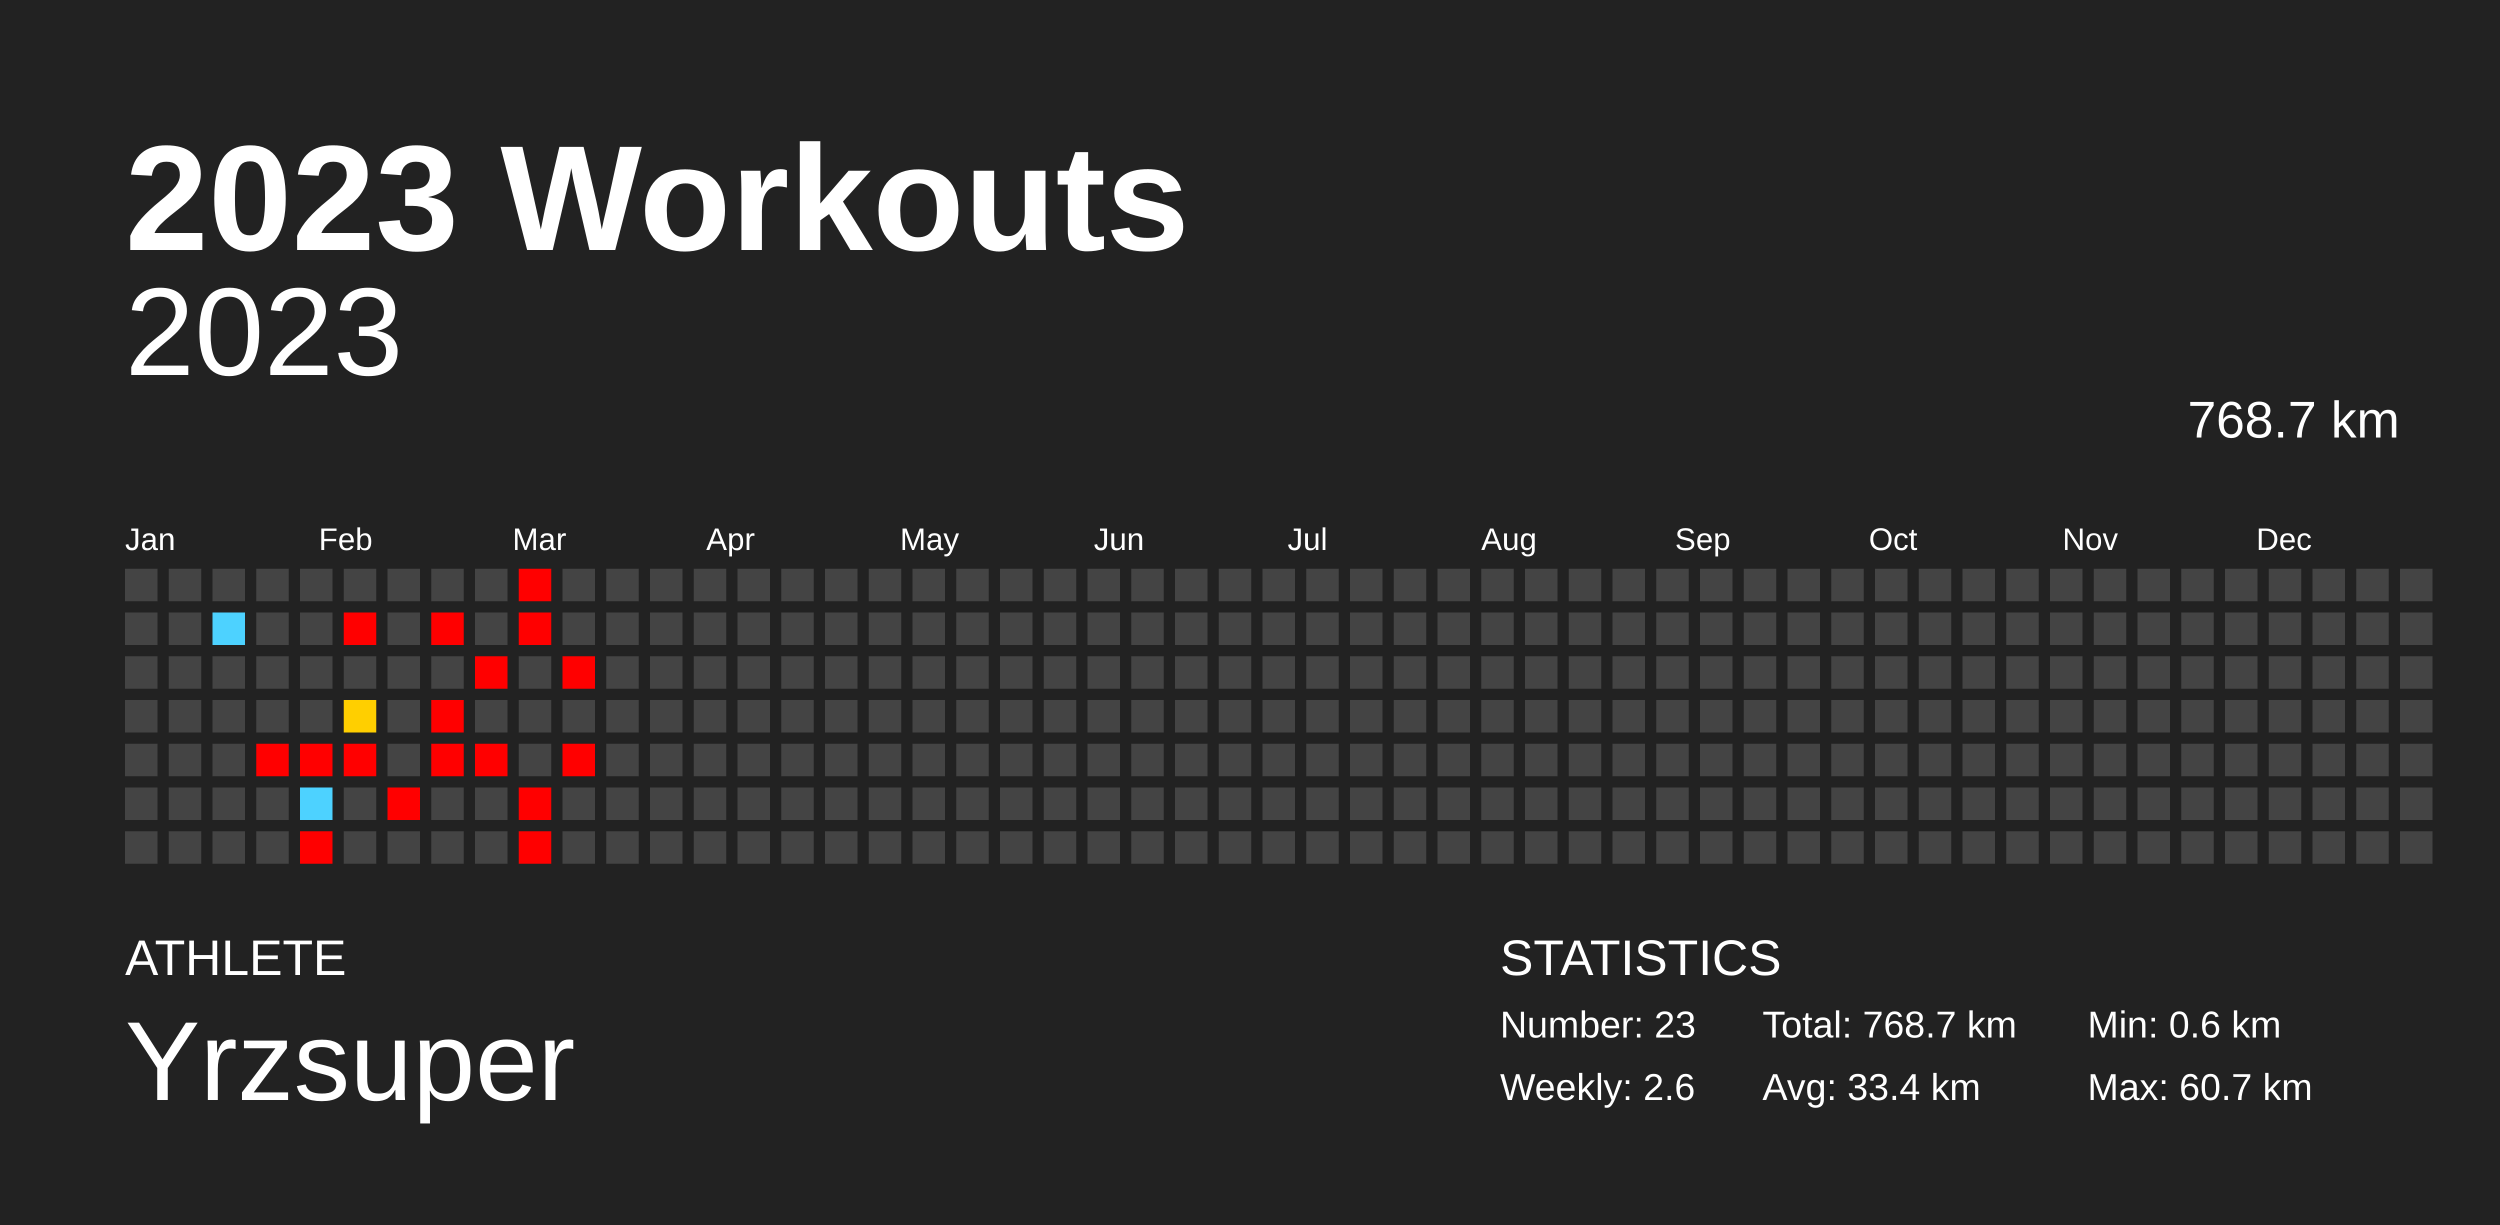
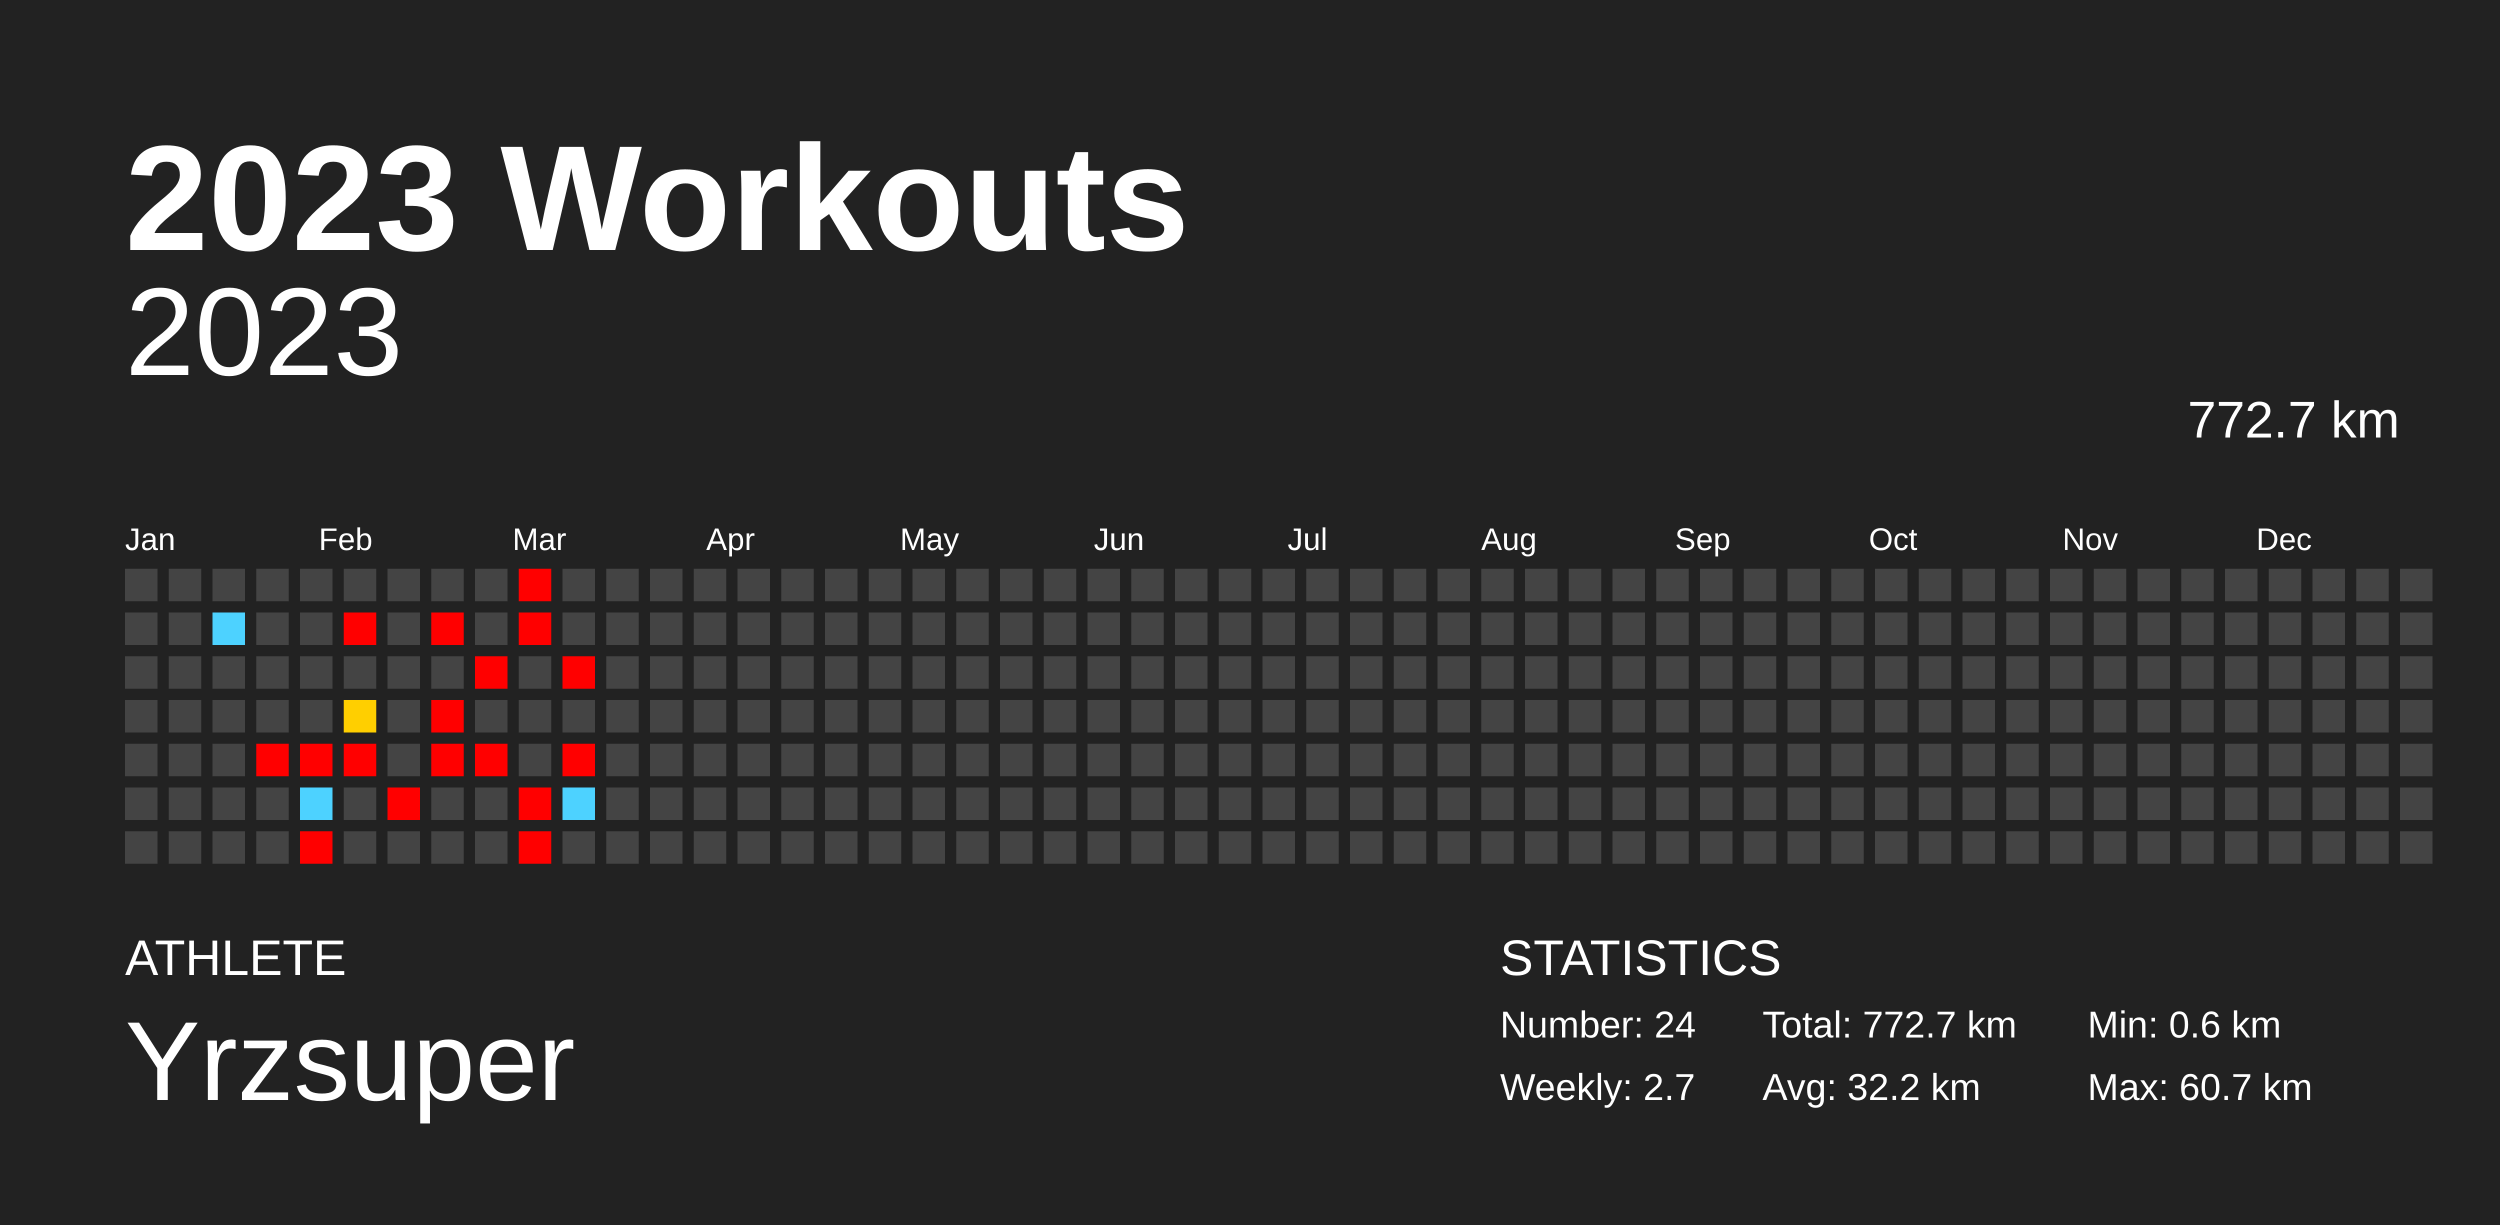
<svg xmlns="http://www.w3.org/2000/svg" baseProfile="full" height="98mm" version="1.1" viewBox="0,0,200,98" width="200mm">
  <defs />
  <rect fill="#222222" height="98" width="200" x="0" y="0" />
  <text fill="#FFFFFF" style="font-size:12px; font-family:Arial; font-weight:bold;" x="10" y="20">2023 Workouts</text>
  <text fill="#FFFFFF" style="font-size:4px; font-family:Arial" x="10" y="78">ATHLETE</text>
  <text fill="#FFFFFF" style="font-size:9px; font-family:Arial" x="10" y="88">Yrzsuper</text>
  <text fill="#FFFFFF" style="font-size:4px; font-family:Arial" x="120" y="78">STATISTICS</text>
-   <text fill="#FFFFFF" style="font-size:3px; font-family:Arial" x="120" y="83">Number: 23</text>
-   <text fill="#FFFFFF" style="font-size:3px; font-family:Arial" x="120" y="88">Weekly: 2.6</text>
-   <text fill="#FFFFFF" style="font-size:3px; font-family:Arial" x="141" y="83">Total: 768.7 km</text>
-   <text fill="#FFFFFF" style="font-size:3px; font-family:Arial" x="141" y="88">Avg: 33.4 km</text>
+   <text fill="#FFFFFF" style="font-size:3px; font-family:Arial" x="120" y="83">Number: 24</text>
+   <text fill="#FFFFFF" style="font-size:3px; font-family:Arial" x="120" y="88">Weekly: 2.7</text>
+   <text fill="#FFFFFF" style="font-size:3px; font-family:Arial" x="141" y="83">Total: 772.7 km</text>
+   <text fill="#FFFFFF" style="font-size:3px; font-family:Arial" x="141" y="88">Avg: 32.2 km</text>
  <text fill="#FFFFFF" style="font-size:3px; font-family:Arial" x="167" y="83">Min: 0.6 km</text>
  <text fill="#FFFFFF" style="font-size:3px; font-family:Arial" x="167" y="88">Max: 60.7 km</text>
  <text alignment-baseline="hanging" fill="#FFFFFF" style="font-size:10.0px; font-family:Arial;" x="10" y="30">2023</text>
-   <text alignment-baseline="hanging" fill="#FFFFFF" style="font-size:4.125px; font-family:Arial;" x="175" y="35">768.7 km</text>
+   <text alignment-baseline="hanging" fill="#FFFFFF" style="font-size:4.125px; font-family:Arial;" x="175" y="35">772.7 km</text>
  <text fill="#FFFFFF" style="font-size:2.5px; font-family:Arial" x="10.0" y="44">Jan</text>
  <text fill="#FFFFFF" style="font-size:2.5px; font-family:Arial" x="25.5" y="44">Feb</text>
  <text fill="#FFFFFF" style="font-size:2.5px; font-family:Arial" x="41.0" y="44">Mar</text>
  <text fill="#FFFFFF" style="font-size:2.5px; font-family:Arial" x="56.5" y="44">Apr</text>
  <text fill="#FFFFFF" style="font-size:2.5px; font-family:Arial" x="72.0" y="44">May</text>
  <text fill="#FFFFFF" style="font-size:2.5px; font-family:Arial" x="87.5" y="44">Jun</text>
  <text fill="#FFFFFF" style="font-size:2.5px; font-family:Arial" x="103.0" y="44">Jul</text>
  <text fill="#FFFFFF" style="font-size:2.5px; font-family:Arial" x="118.5" y="44">Aug</text>
  <text fill="#FFFFFF" style="font-size:2.5px; font-family:Arial" x="134.0" y="44">Sep</text>
  <text fill="#FFFFFF" style="font-size:2.5px; font-family:Arial" x="149.5" y="44">Oct</text>
  <text fill="#FFFFFF" style="font-size:2.5px; font-family:Arial" x="165.0" y="44">Nov</text>
  <text fill="#FFFFFF" style="font-size:2.5px; font-family:Arial" x="180.5" y="44">Dec</text>
  <rect fill="#444444" height="2.6" width="2.6" x="10.0" y="45.5" />
  <rect fill="#444444" height="2.6" width="2.6" x="10.0" y="49.0" />
  <rect fill="#444444" height="2.6" width="2.6" x="10.0" y="52.5" />
  <rect fill="#444444" height="2.6" width="2.6" x="10.0" y="56.0" />
  <rect fill="#444444" height="2.6" width="2.6" x="10.0" y="59.5" />
  <rect fill="#444444" height="2.6" width="2.6" x="10.0" y="63.0" />
  <rect fill="#444444" height="2.6" width="2.6" x="10.0" y="66.5" />
  <rect fill="#444444" height="2.6" width="2.6" x="13.5" y="45.5" />
  <rect fill="#444444" height="2.6" width="2.6" x="13.5" y="49.0" />
  <rect fill="#444444" height="2.6" width="2.6" x="13.5" y="52.5" />
  <rect fill="#444444" height="2.6" width="2.6" x="13.5" y="56.0" />
  <rect fill="#444444" height="2.6" width="2.6" x="13.5" y="59.5" />
  <rect fill="#444444" height="2.6" width="2.6" x="13.5" y="63.0" />
  <rect fill="#444444" height="2.6" width="2.6" x="13.5" y="66.5" />
  <rect fill="#444444" height="2.6" width="2.6" x="17.0" y="45.5" />
  <rect fill="#4dd2ff" height="2.6" width="2.6" x="17.0" y="49.0" />
  <rect fill="#444444" height="2.6" width="2.6" x="17.0" y="52.5" />
  <rect fill="#444444" height="2.6" width="2.6" x="17.0" y="56.0" />
  <rect fill="#444444" height="2.6" width="2.6" x="17.0" y="59.5" />
  <rect fill="#444444" height="2.6" width="2.6" x="17.0" y="63.0" />
  <rect fill="#444444" height="2.6" width="2.6" x="17.0" y="66.5" />
  <rect fill="#444444" height="2.6" width="2.6" x="20.5" y="45.5" />
  <rect fill="#444444" height="2.6" width="2.6" x="20.5" y="49.0" />
  <rect fill="#444444" height="2.6" width="2.6" x="20.5" y="52.5" />
  <rect fill="#444444" height="2.6" width="2.6" x="20.5" y="56.0" />
  <rect fill="red" height="2.6" width="2.6" x="20.5" y="59.5" />
  <rect fill="#444444" height="2.6" width="2.6" x="20.5" y="63.0" />
  <rect fill="#444444" height="2.6" width="2.6" x="20.5" y="66.5" />
  <rect fill="#444444" height="2.6" width="2.6" x="24.0" y="45.5" />
  <rect fill="#444444" height="2.6" width="2.6" x="24.0" y="49.0" />
  <rect fill="#444444" height="2.6" width="2.6" x="24.0" y="52.5" />
  <rect fill="#444444" height="2.6" width="2.6" x="24.0" y="56.0" />
  <rect fill="red" height="2.6" width="2.6" x="24.0" y="59.5" />
  <rect fill="#4dd2ff" height="2.6" width="2.6" x="24.0" y="63.0" />
  <rect fill="red" height="2.6" width="2.6" x="24.0" y="66.5" />
  <rect fill="#444444" height="2.6" width="2.6" x="27.5" y="45.5" />
  <rect fill="red" height="2.6" width="2.6" x="27.5" y="49.0" />
  <rect fill="#444444" height="2.6" width="2.6" x="27.5" y="52.5" />
  <rect fill="#ffcf00" height="2.6" width="2.6" x="27.5" y="56.0" />
  <rect fill="red" height="2.6" width="2.6" x="27.5" y="59.5" />
  <rect fill="#444444" height="2.6" width="2.6" x="27.5" y="63.0" />
  <rect fill="#444444" height="2.6" width="2.6" x="27.5" y="66.5" />
  <rect fill="#444444" height="2.6" width="2.6" x="31.0" y="45.5" />
  <rect fill="#444444" height="2.6" width="2.6" x="31.0" y="49.0" />
  <rect fill="#444444" height="2.6" width="2.6" x="31.0" y="52.5" />
  <rect fill="#444444" height="2.6" width="2.6" x="31.0" y="56.0" />
  <rect fill="#444444" height="2.6" width="2.6" x="31.0" y="59.5" />
  <rect fill="red" height="2.6" width="2.6" x="31.0" y="63.0" />
  <rect fill="#444444" height="2.6" width="2.6" x="31.0" y="66.5" />
  <rect fill="#444444" height="2.6" width="2.6" x="34.5" y="45.5" />
  <rect fill="red" height="2.6" width="2.6" x="34.5" y="49.0" />
  <rect fill="#444444" height="2.6" width="2.6" x="34.5" y="52.5" />
  <rect fill="red" height="2.6" width="2.6" x="34.5" y="56.0" />
  <rect fill="red" height="2.6" width="2.6" x="34.5" y="59.5" />
  <rect fill="#444444" height="2.6" width="2.6" x="34.5" y="63.0" />
  <rect fill="#444444" height="2.6" width="2.6" x="34.5" y="66.5" />
  <rect fill="#444444" height="2.6" width="2.6" x="38.0" y="45.5" />
  <rect fill="#444444" height="2.6" width="2.6" x="38.0" y="49.0" />
  <rect fill="red" height="2.6" width="2.6" x="38.0" y="52.5" />
  <rect fill="#444444" height="2.6" width="2.6" x="38.0" y="56.0" />
  <rect fill="red" height="2.6" width="2.6" x="38.0" y="59.5" />
  <rect fill="#444444" height="2.6" width="2.6" x="38.0" y="63.0" />
  <rect fill="#444444" height="2.6" width="2.6" x="38.0" y="66.5" />
  <rect fill="red" height="2.6" width="2.6" x="41.5" y="45.5" />
  <rect fill="red" height="2.6" width="2.6" x="41.5" y="49.0" />
  <rect fill="#444444" height="2.6" width="2.6" x="41.5" y="52.5" />
  <rect fill="#444444" height="2.6" width="2.6" x="41.5" y="56.0" />
  <rect fill="#444444" height="2.6" width="2.6" x="41.5" y="59.5" />
  <rect fill="red" height="2.6" width="2.6" x="41.5" y="63.0" />
  <rect fill="red" height="2.6" width="2.6" x="41.5" y="66.5" />
  <rect fill="#444444" height="2.6" width="2.6" x="45.0" y="45.5" />
  <rect fill="#444444" height="2.6" width="2.6" x="45.0" y="49.0" />
  <rect fill="red" height="2.6" width="2.6" x="45.0" y="52.5" />
  <rect fill="#444444" height="2.6" width="2.6" x="45.0" y="56.0" />
  <rect fill="red" height="2.6" width="2.6" x="45.0" y="59.5" />
-   <rect fill="#444444" height="2.6" width="2.6" x="45.0" y="63.0" />
+   <rect fill="#4dd2ff" height="2.6" width="2.6" x="45.0" y="63.0" />
  <rect fill="#444444" height="2.6" width="2.6" x="45.0" y="66.5" />
  <rect fill="#444444" height="2.6" width="2.6" x="48.5" y="45.5" />
  <rect fill="#444444" height="2.6" width="2.6" x="48.5" y="49.0" />
  <rect fill="#444444" height="2.6" width="2.6" x="48.5" y="52.5" />
  <rect fill="#444444" height="2.6" width="2.6" x="48.5" y="56.0" />
  <rect fill="#444444" height="2.6" width="2.6" x="48.5" y="59.5" />
  <rect fill="#444444" height="2.6" width="2.6" x="48.5" y="63.0" />
  <rect fill="#444444" height="2.6" width="2.6" x="48.5" y="66.5" />
  <rect fill="#444444" height="2.6" width="2.6" x="52.0" y="45.5" />
  <rect fill="#444444" height="2.6" width="2.6" x="52.0" y="49.0" />
  <rect fill="#444444" height="2.6" width="2.6" x="52.0" y="52.5" />
  <rect fill="#444444" height="2.6" width="2.6" x="52.0" y="56.0" />
  <rect fill="#444444" height="2.6" width="2.6" x="52.0" y="59.5" />
  <rect fill="#444444" height="2.6" width="2.6" x="52.0" y="63.0" />
  <rect fill="#444444" height="2.6" width="2.6" x="52.0" y="66.5" />
  <rect fill="#444444" height="2.6" width="2.6" x="55.5" y="45.5" />
  <rect fill="#444444" height="2.6" width="2.6" x="55.5" y="49.0" />
  <rect fill="#444444" height="2.6" width="2.6" x="55.5" y="52.5" />
  <rect fill="#444444" height="2.6" width="2.6" x="55.5" y="56.0" />
  <rect fill="#444444" height="2.6" width="2.6" x="55.5" y="59.5" />
  <rect fill="#444444" height="2.6" width="2.6" x="55.5" y="63.0" />
  <rect fill="#444444" height="2.6" width="2.6" x="55.5" y="66.5" />
  <rect fill="#444444" height="2.6" width="2.6" x="59.0" y="45.5" />
  <rect fill="#444444" height="2.6" width="2.6" x="59.0" y="49.0" />
  <rect fill="#444444" height="2.6" width="2.6" x="59.0" y="52.5" />
  <rect fill="#444444" height="2.6" width="2.6" x="59.0" y="56.0" />
  <rect fill="#444444" height="2.6" width="2.6" x="59.0" y="59.5" />
  <rect fill="#444444" height="2.6" width="2.6" x="59.0" y="63.0" />
  <rect fill="#444444" height="2.6" width="2.6" x="59.0" y="66.5" />
  <rect fill="#444444" height="2.6" width="2.6" x="62.5" y="45.5" />
  <rect fill="#444444" height="2.6" width="2.6" x="62.5" y="49.0" />
  <rect fill="#444444" height="2.6" width="2.6" x="62.5" y="52.5" />
  <rect fill="#444444" height="2.6" width="2.6" x="62.5" y="56.0" />
  <rect fill="#444444" height="2.6" width="2.6" x="62.5" y="59.5" />
  <rect fill="#444444" height="2.6" width="2.6" x="62.5" y="63.0" />
  <rect fill="#444444" height="2.6" width="2.6" x="62.5" y="66.5" />
  <rect fill="#444444" height="2.6" width="2.6" x="66.0" y="45.5" />
  <rect fill="#444444" height="2.6" width="2.6" x="66.0" y="49.0" />
  <rect fill="#444444" height="2.6" width="2.6" x="66.0" y="52.5" />
  <rect fill="#444444" height="2.6" width="2.6" x="66.0" y="56.0" />
  <rect fill="#444444" height="2.6" width="2.6" x="66.0" y="59.5" />
  <rect fill="#444444" height="2.6" width="2.6" x="66.0" y="63.0" />
  <rect fill="#444444" height="2.6" width="2.6" x="66.0" y="66.5" />
  <rect fill="#444444" height="2.6" width="2.6" x="69.5" y="45.5" />
  <rect fill="#444444" height="2.6" width="2.6" x="69.5" y="49.0" />
  <rect fill="#444444" height="2.6" width="2.6" x="69.5" y="52.5" />
  <rect fill="#444444" height="2.6" width="2.6" x="69.5" y="56.0" />
  <rect fill="#444444" height="2.6" width="2.6" x="69.5" y="59.5" />
  <rect fill="#444444" height="2.6" width="2.6" x="69.5" y="63.0" />
  <rect fill="#444444" height="2.6" width="2.6" x="69.5" y="66.5" />
  <rect fill="#444444" height="2.6" width="2.6" x="73.0" y="45.5" />
  <rect fill="#444444" height="2.6" width="2.6" x="73.0" y="49.0" />
  <rect fill="#444444" height="2.6" width="2.6" x="73.0" y="52.5" />
  <rect fill="#444444" height="2.6" width="2.6" x="73.0" y="56.0" />
  <rect fill="#444444" height="2.6" width="2.6" x="73.0" y="59.5" />
  <rect fill="#444444" height="2.6" width="2.6" x="73.0" y="63.0" />
  <rect fill="#444444" height="2.6" width="2.6" x="73.0" y="66.5" />
  <rect fill="#444444" height="2.6" width="2.6" x="76.5" y="45.5" />
  <rect fill="#444444" height="2.6" width="2.6" x="76.5" y="49.0" />
  <rect fill="#444444" height="2.6" width="2.6" x="76.5" y="52.5" />
  <rect fill="#444444" height="2.6" width="2.6" x="76.5" y="56.0" />
  <rect fill="#444444" height="2.6" width="2.6" x="76.5" y="59.5" />
  <rect fill="#444444" height="2.6" width="2.6" x="76.5" y="63.0" />
  <rect fill="#444444" height="2.6" width="2.6" x="76.5" y="66.5" />
  <rect fill="#444444" height="2.6" width="2.6" x="80.0" y="45.5" />
  <rect fill="#444444" height="2.6" width="2.6" x="80.0" y="49.0" />
  <rect fill="#444444" height="2.6" width="2.6" x="80.0" y="52.5" />
  <rect fill="#444444" height="2.6" width="2.6" x="80.0" y="56.0" />
  <rect fill="#444444" height="2.6" width="2.6" x="80.0" y="59.5" />
  <rect fill="#444444" height="2.6" width="2.6" x="80.0" y="63.0" />
  <rect fill="#444444" height="2.6" width="2.6" x="80.0" y="66.5" />
  <rect fill="#444444" height="2.6" width="2.6" x="83.5" y="45.5" />
  <rect fill="#444444" height="2.6" width="2.6" x="83.5" y="49.0" />
  <rect fill="#444444" height="2.6" width="2.6" x="83.5" y="52.5" />
  <rect fill="#444444" height="2.6" width="2.6" x="83.5" y="56.0" />
  <rect fill="#444444" height="2.6" width="2.6" x="83.5" y="59.5" />
  <rect fill="#444444" height="2.6" width="2.6" x="83.5" y="63.0" />
  <rect fill="#444444" height="2.6" width="2.6" x="83.5" y="66.5" />
  <rect fill="#444444" height="2.6" width="2.6" x="87.0" y="45.5" />
  <rect fill="#444444" height="2.6" width="2.6" x="87.0" y="49.0" />
  <rect fill="#444444" height="2.6" width="2.6" x="87.0" y="52.5" />
  <rect fill="#444444" height="2.6" width="2.6" x="87.0" y="56.0" />
  <rect fill="#444444" height="2.6" width="2.6" x="87.0" y="59.5" />
  <rect fill="#444444" height="2.6" width="2.6" x="87.0" y="63.0" />
  <rect fill="#444444" height="2.6" width="2.6" x="87.0" y="66.5" />
  <rect fill="#444444" height="2.6" width="2.6" x="90.5" y="45.5" />
  <rect fill="#444444" height="2.6" width="2.6" x="90.5" y="49.0" />
  <rect fill="#444444" height="2.6" width="2.6" x="90.5" y="52.5" />
  <rect fill="#444444" height="2.6" width="2.6" x="90.5" y="56.0" />
  <rect fill="#444444" height="2.6" width="2.6" x="90.5" y="59.5" />
  <rect fill="#444444" height="2.6" width="2.6" x="90.5" y="63.0" />
  <rect fill="#444444" height="2.6" width="2.6" x="90.5" y="66.5" />
  <rect fill="#444444" height="2.6" width="2.6" x="94.0" y="45.5" />
  <rect fill="#444444" height="2.6" width="2.6" x="94.0" y="49.0" />
  <rect fill="#444444" height="2.6" width="2.6" x="94.0" y="52.5" />
  <rect fill="#444444" height="2.6" width="2.6" x="94.0" y="56.0" />
  <rect fill="#444444" height="2.6" width="2.6" x="94.0" y="59.5" />
  <rect fill="#444444" height="2.6" width="2.6" x="94.0" y="63.0" />
  <rect fill="#444444" height="2.6" width="2.6" x="94.0" y="66.5" />
  <rect fill="#444444" height="2.6" width="2.6" x="97.5" y="45.5" />
  <rect fill="#444444" height="2.6" width="2.6" x="97.5" y="49.0" />
  <rect fill="#444444" height="2.6" width="2.6" x="97.5" y="52.5" />
  <rect fill="#444444" height="2.6" width="2.6" x="97.5" y="56.0" />
  <rect fill="#444444" height="2.6" width="2.6" x="97.5" y="59.5" />
  <rect fill="#444444" height="2.6" width="2.6" x="97.5" y="63.0" />
  <rect fill="#444444" height="2.6" width="2.6" x="97.5" y="66.5" />
  <rect fill="#444444" height="2.6" width="2.6" x="101.0" y="45.5" />
  <rect fill="#444444" height="2.6" width="2.6" x="101.0" y="49.0" />
  <rect fill="#444444" height="2.6" width="2.6" x="101.0" y="52.5" />
  <rect fill="#444444" height="2.6" width="2.6" x="101.0" y="56.0" />
  <rect fill="#444444" height="2.6" width="2.6" x="101.0" y="59.5" />
  <rect fill="#444444" height="2.6" width="2.6" x="101.0" y="63.0" />
  <rect fill="#444444" height="2.6" width="2.6" x="101.0" y="66.5" />
  <rect fill="#444444" height="2.6" width="2.6" x="104.5" y="45.5" />
  <rect fill="#444444" height="2.6" width="2.6" x="104.5" y="49.0" />
  <rect fill="#444444" height="2.6" width="2.6" x="104.5" y="52.5" />
  <rect fill="#444444" height="2.6" width="2.6" x="104.5" y="56.0" />
  <rect fill="#444444" height="2.6" width="2.6" x="104.5" y="59.5" />
  <rect fill="#444444" height="2.6" width="2.6" x="104.5" y="63.0" />
  <rect fill="#444444" height="2.6" width="2.6" x="104.5" y="66.5" />
  <rect fill="#444444" height="2.6" width="2.6" x="108.0" y="45.5" />
  <rect fill="#444444" height="2.6" width="2.6" x="108.0" y="49.0" />
  <rect fill="#444444" height="2.6" width="2.6" x="108.0" y="52.5" />
  <rect fill="#444444" height="2.6" width="2.6" x="108.0" y="56.0" />
  <rect fill="#444444" height="2.6" width="2.6" x="108.0" y="59.5" />
  <rect fill="#444444" height="2.6" width="2.6" x="108.0" y="63.0" />
  <rect fill="#444444" height="2.6" width="2.6" x="108.0" y="66.5" />
  <rect fill="#444444" height="2.6" width="2.6" x="111.5" y="45.5" />
  <rect fill="#444444" height="2.6" width="2.6" x="111.5" y="49.0" />
  <rect fill="#444444" height="2.6" width="2.6" x="111.5" y="52.5" />
  <rect fill="#444444" height="2.6" width="2.6" x="111.5" y="56.0" />
  <rect fill="#444444" height="2.6" width="2.6" x="111.5" y="59.5" />
  <rect fill="#444444" height="2.6" width="2.6" x="111.5" y="63.0" />
  <rect fill="#444444" height="2.6" width="2.6" x="111.5" y="66.5" />
  <rect fill="#444444" height="2.6" width="2.6" x="115.0" y="45.5" />
  <rect fill="#444444" height="2.6" width="2.6" x="115.0" y="49.0" />
  <rect fill="#444444" height="2.6" width="2.6" x="115.0" y="52.5" />
  <rect fill="#444444" height="2.6" width="2.6" x="115.0" y="56.0" />
  <rect fill="#444444" height="2.6" width="2.6" x="115.0" y="59.5" />
  <rect fill="#444444" height="2.6" width="2.6" x="115.0" y="63.0" />
  <rect fill="#444444" height="2.6" width="2.6" x="115.0" y="66.5" />
  <rect fill="#444444" height="2.6" width="2.6" x="118.5" y="45.5" />
  <rect fill="#444444" height="2.6" width="2.6" x="118.5" y="49.0" />
  <rect fill="#444444" height="2.6" width="2.6" x="118.5" y="52.5" />
  <rect fill="#444444" height="2.6" width="2.6" x="118.5" y="56.0" />
  <rect fill="#444444" height="2.6" width="2.6" x="118.5" y="59.5" />
  <rect fill="#444444" height="2.6" width="2.6" x="118.5" y="63.0" />
  <rect fill="#444444" height="2.6" width="2.6" x="118.5" y="66.5" />
  <rect fill="#444444" height="2.6" width="2.6" x="122.0" y="45.5" />
  <rect fill="#444444" height="2.6" width="2.6" x="122.0" y="49.0" />
  <rect fill="#444444" height="2.6" width="2.6" x="122.0" y="52.5" />
  <rect fill="#444444" height="2.6" width="2.6" x="122.0" y="56.0" />
  <rect fill="#444444" height="2.6" width="2.6" x="122.0" y="59.5" />
  <rect fill="#444444" height="2.6" width="2.6" x="122.0" y="63.0" />
  <rect fill="#444444" height="2.6" width="2.6" x="122.0" y="66.5" />
  <rect fill="#444444" height="2.6" width="2.6" x="125.5" y="45.5" />
  <rect fill="#444444" height="2.6" width="2.6" x="125.5" y="49.0" />
  <rect fill="#444444" height="2.6" width="2.6" x="125.5" y="52.5" />
  <rect fill="#444444" height="2.6" width="2.6" x="125.5" y="56.0" />
  <rect fill="#444444" height="2.6" width="2.6" x="125.5" y="59.5" />
  <rect fill="#444444" height="2.6" width="2.6" x="125.5" y="63.0" />
  <rect fill="#444444" height="2.6" width="2.6" x="125.5" y="66.5" />
  <rect fill="#444444" height="2.6" width="2.6" x="129.0" y="45.5" />
  <rect fill="#444444" height="2.6" width="2.6" x="129.0" y="49.0" />
  <rect fill="#444444" height="2.6" width="2.6" x="129.0" y="52.5" />
  <rect fill="#444444" height="2.6" width="2.6" x="129.0" y="56.0" />
  <rect fill="#444444" height="2.6" width="2.6" x="129.0" y="59.5" />
  <rect fill="#444444" height="2.6" width="2.6" x="129.0" y="63.0" />
  <rect fill="#444444" height="2.6" width="2.6" x="129.0" y="66.5" />
  <rect fill="#444444" height="2.6" width="2.6" x="132.5" y="45.5" />
  <rect fill="#444444" height="2.6" width="2.6" x="132.5" y="49.0" />
  <rect fill="#444444" height="2.6" width="2.6" x="132.5" y="52.5" />
  <rect fill="#444444" height="2.6" width="2.6" x="132.5" y="56.0" />
  <rect fill="#444444" height="2.6" width="2.6" x="132.5" y="59.5" />
  <rect fill="#444444" height="2.6" width="2.6" x="132.5" y="63.0" />
  <rect fill="#444444" height="2.6" width="2.6" x="132.5" y="66.5" />
  <rect fill="#444444" height="2.6" width="2.6" x="136.0" y="45.5" />
  <rect fill="#444444" height="2.6" width="2.6" x="136.0" y="49.0" />
  <rect fill="#444444" height="2.6" width="2.6" x="136.0" y="52.5" />
  <rect fill="#444444" height="2.6" width="2.6" x="136.0" y="56.0" />
  <rect fill="#444444" height="2.6" width="2.6" x="136.0" y="59.5" />
  <rect fill="#444444" height="2.6" width="2.6" x="136.0" y="63.0" />
  <rect fill="#444444" height="2.6" width="2.6" x="136.0" y="66.5" />
  <rect fill="#444444" height="2.6" width="2.6" x="139.5" y="45.5" />
  <rect fill="#444444" height="2.6" width="2.6" x="139.5" y="49.0" />
  <rect fill="#444444" height="2.6" width="2.6" x="139.5" y="52.5" />
  <rect fill="#444444" height="2.6" width="2.6" x="139.5" y="56.0" />
  <rect fill="#444444" height="2.6" width="2.6" x="139.5" y="59.5" />
  <rect fill="#444444" height="2.6" width="2.6" x="139.5" y="63.0" />
  <rect fill="#444444" height="2.6" width="2.6" x="139.5" y="66.5" />
  <rect fill="#444444" height="2.6" width="2.6" x="143.0" y="45.5" />
  <rect fill="#444444" height="2.6" width="2.6" x="143.0" y="49.0" />
  <rect fill="#444444" height="2.6" width="2.6" x="143.0" y="52.5" />
  <rect fill="#444444" height="2.6" width="2.6" x="143.0" y="56.0" />
  <rect fill="#444444" height="2.6" width="2.6" x="143.0" y="59.5" />
  <rect fill="#444444" height="2.6" width="2.6" x="143.0" y="63.0" />
  <rect fill="#444444" height="2.6" width="2.6" x="143.0" y="66.5" />
  <rect fill="#444444" height="2.6" width="2.6" x="146.5" y="45.5" />
  <rect fill="#444444" height="2.6" width="2.6" x="146.5" y="49.0" />
  <rect fill="#444444" height="2.6" width="2.6" x="146.5" y="52.5" />
  <rect fill="#444444" height="2.6" width="2.6" x="146.5" y="56.0" />
  <rect fill="#444444" height="2.6" width="2.6" x="146.5" y="59.5" />
  <rect fill="#444444" height="2.6" width="2.6" x="146.5" y="63.0" />
  <rect fill="#444444" height="2.6" width="2.6" x="146.5" y="66.5" />
  <rect fill="#444444" height="2.6" width="2.6" x="150.0" y="45.5" />
  <rect fill="#444444" height="2.6" width="2.6" x="150.0" y="49.0" />
  <rect fill="#444444" height="2.6" width="2.6" x="150.0" y="52.5" />
  <rect fill="#444444" height="2.6" width="2.6" x="150.0" y="56.0" />
  <rect fill="#444444" height="2.6" width="2.6" x="150.0" y="59.5" />
  <rect fill="#444444" height="2.6" width="2.6" x="150.0" y="63.0" />
  <rect fill="#444444" height="2.6" width="2.6" x="150.0" y="66.5" />
  <rect fill="#444444" height="2.6" width="2.6" x="153.5" y="45.5" />
  <rect fill="#444444" height="2.6" width="2.6" x="153.5" y="49.0" />
  <rect fill="#444444" height="2.6" width="2.6" x="153.5" y="52.5" />
  <rect fill="#444444" height="2.6" width="2.6" x="153.5" y="56.0" />
  <rect fill="#444444" height="2.6" width="2.6" x="153.5" y="59.5" />
  <rect fill="#444444" height="2.6" width="2.6" x="153.5" y="63.0" />
  <rect fill="#444444" height="2.6" width="2.6" x="153.5" y="66.5" />
  <rect fill="#444444" height="2.6" width="2.6" x="157.0" y="45.5" />
  <rect fill="#444444" height="2.6" width="2.6" x="157.0" y="49.0" />
  <rect fill="#444444" height="2.6" width="2.6" x="157.0" y="52.5" />
  <rect fill="#444444" height="2.6" width="2.6" x="157.0" y="56.0" />
  <rect fill="#444444" height="2.6" width="2.6" x="157.0" y="59.5" />
  <rect fill="#444444" height="2.6" width="2.6" x="157.0" y="63.0" />
  <rect fill="#444444" height="2.6" width="2.6" x="157.0" y="66.5" />
  <rect fill="#444444" height="2.6" width="2.6" x="160.5" y="45.5" />
  <rect fill="#444444" height="2.6" width="2.6" x="160.5" y="49.0" />
  <rect fill="#444444" height="2.6" width="2.6" x="160.5" y="52.5" />
  <rect fill="#444444" height="2.6" width="2.6" x="160.5" y="56.0" />
  <rect fill="#444444" height="2.6" width="2.6" x="160.5" y="59.5" />
  <rect fill="#444444" height="2.6" width="2.6" x="160.5" y="63.0" />
  <rect fill="#444444" height="2.6" width="2.6" x="160.5" y="66.5" />
  <rect fill="#444444" height="2.6" width="2.6" x="164.0" y="45.5" />
  <rect fill="#444444" height="2.6" width="2.6" x="164.0" y="49.0" />
  <rect fill="#444444" height="2.6" width="2.6" x="164.0" y="52.5" />
  <rect fill="#444444" height="2.6" width="2.6" x="164.0" y="56.0" />
  <rect fill="#444444" height="2.6" width="2.6" x="164.0" y="59.5" />
  <rect fill="#444444" height="2.6" width="2.6" x="164.0" y="63.0" />
  <rect fill="#444444" height="2.6" width="2.6" x="164.0" y="66.5" />
  <rect fill="#444444" height="2.6" width="2.6" x="167.5" y="45.5" />
  <rect fill="#444444" height="2.6" width="2.6" x="167.5" y="49.0" />
  <rect fill="#444444" height="2.6" width="2.6" x="167.5" y="52.5" />
  <rect fill="#444444" height="2.6" width="2.6" x="167.5" y="56.0" />
  <rect fill="#444444" height="2.6" width="2.6" x="167.5" y="59.5" />
  <rect fill="#444444" height="2.6" width="2.6" x="167.5" y="63.0" />
  <rect fill="#444444" height="2.6" width="2.6" x="167.5" y="66.5" />
  <rect fill="#444444" height="2.6" width="2.6" x="171.0" y="45.5" />
  <rect fill="#444444" height="2.6" width="2.6" x="171.0" y="49.0" />
  <rect fill="#444444" height="2.6" width="2.6" x="171.0" y="52.5" />
  <rect fill="#444444" height="2.6" width="2.6" x="171.0" y="56.0" />
  <rect fill="#444444" height="2.6" width="2.6" x="171.0" y="59.5" />
  <rect fill="#444444" height="2.6" width="2.6" x="171.0" y="63.0" />
  <rect fill="#444444" height="2.6" width="2.6" x="171.0" y="66.5" />
  <rect fill="#444444" height="2.6" width="2.6" x="174.5" y="45.5" />
  <rect fill="#444444" height="2.6" width="2.6" x="174.5" y="49.0" />
  <rect fill="#444444" height="2.6" width="2.6" x="174.5" y="52.5" />
  <rect fill="#444444" height="2.6" width="2.6" x="174.5" y="56.0" />
  <rect fill="#444444" height="2.6" width="2.6" x="174.5" y="59.5" />
  <rect fill="#444444" height="2.6" width="2.6" x="174.5" y="63.0" />
  <rect fill="#444444" height="2.6" width="2.6" x="174.5" y="66.5" />
  <rect fill="#444444" height="2.6" width="2.6" x="178.0" y="45.5" />
  <rect fill="#444444" height="2.6" width="2.6" x="178.0" y="49.0" />
  <rect fill="#444444" height="2.6" width="2.6" x="178.0" y="52.5" />
  <rect fill="#444444" height="2.6" width="2.6" x="178.0" y="56.0" />
  <rect fill="#444444" height="2.6" width="2.6" x="178.0" y="59.5" />
  <rect fill="#444444" height="2.6" width="2.6" x="178.0" y="63.0" />
  <rect fill="#444444" height="2.6" width="2.6" x="178.0" y="66.5" />
  <rect fill="#444444" height="2.6" width="2.6" x="181.5" y="45.5" />
  <rect fill="#444444" height="2.6" width="2.6" x="181.5" y="49.0" />
  <rect fill="#444444" height="2.6" width="2.6" x="181.5" y="52.5" />
  <rect fill="#444444" height="2.6" width="2.6" x="181.5" y="56.0" />
  <rect fill="#444444" height="2.6" width="2.6" x="181.5" y="59.5" />
  <rect fill="#444444" height="2.6" width="2.6" x="181.5" y="63.0" />
  <rect fill="#444444" height="2.6" width="2.6" x="181.5" y="66.5" />
  <rect fill="#444444" height="2.6" width="2.6" x="185.0" y="45.5" />
  <rect fill="#444444" height="2.6" width="2.6" x="185.0" y="49.0" />
  <rect fill="#444444" height="2.6" width="2.6" x="185.0" y="52.5" />
  <rect fill="#444444" height="2.6" width="2.6" x="185.0" y="56.0" />
  <rect fill="#444444" height="2.6" width="2.6" x="185.0" y="59.5" />
  <rect fill="#444444" height="2.6" width="2.6" x="185.0" y="63.0" />
  <rect fill="#444444" height="2.6" width="2.6" x="185.0" y="66.5" />
  <rect fill="#444444" height="2.6" width="2.6" x="188.5" y="45.5" />
  <rect fill="#444444" height="2.6" width="2.6" x="188.5" y="49.0" />
  <rect fill="#444444" height="2.6" width="2.6" x="188.5" y="52.5" />
  <rect fill="#444444" height="2.6" width="2.6" x="188.5" y="56.0" />
  <rect fill="#444444" height="2.6" width="2.6" x="188.5" y="59.5" />
  <rect fill="#444444" height="2.6" width="2.6" x="188.5" y="63.0" />
  <rect fill="#444444" height="2.6" width="2.6" x="188.5" y="66.5" />
  <rect fill="#444444" height="2.6" width="2.6" x="192.0" y="45.5" />
  <rect fill="#444444" height="2.6" width="2.6" x="192.0" y="49.0" />
  <rect fill="#444444" height="2.6" width="2.6" x="192.0" y="52.5" />
  <rect fill="#444444" height="2.6" width="2.6" x="192.0" y="56.0" />
  <rect fill="#444444" height="2.6" width="2.6" x="192.0" y="59.5" />
  <rect fill="#444444" height="2.6" width="2.6" x="192.0" y="63.0" />
  <rect fill="#444444" height="2.6" width="2.6" x="192.0" y="66.5" />
</svg>
